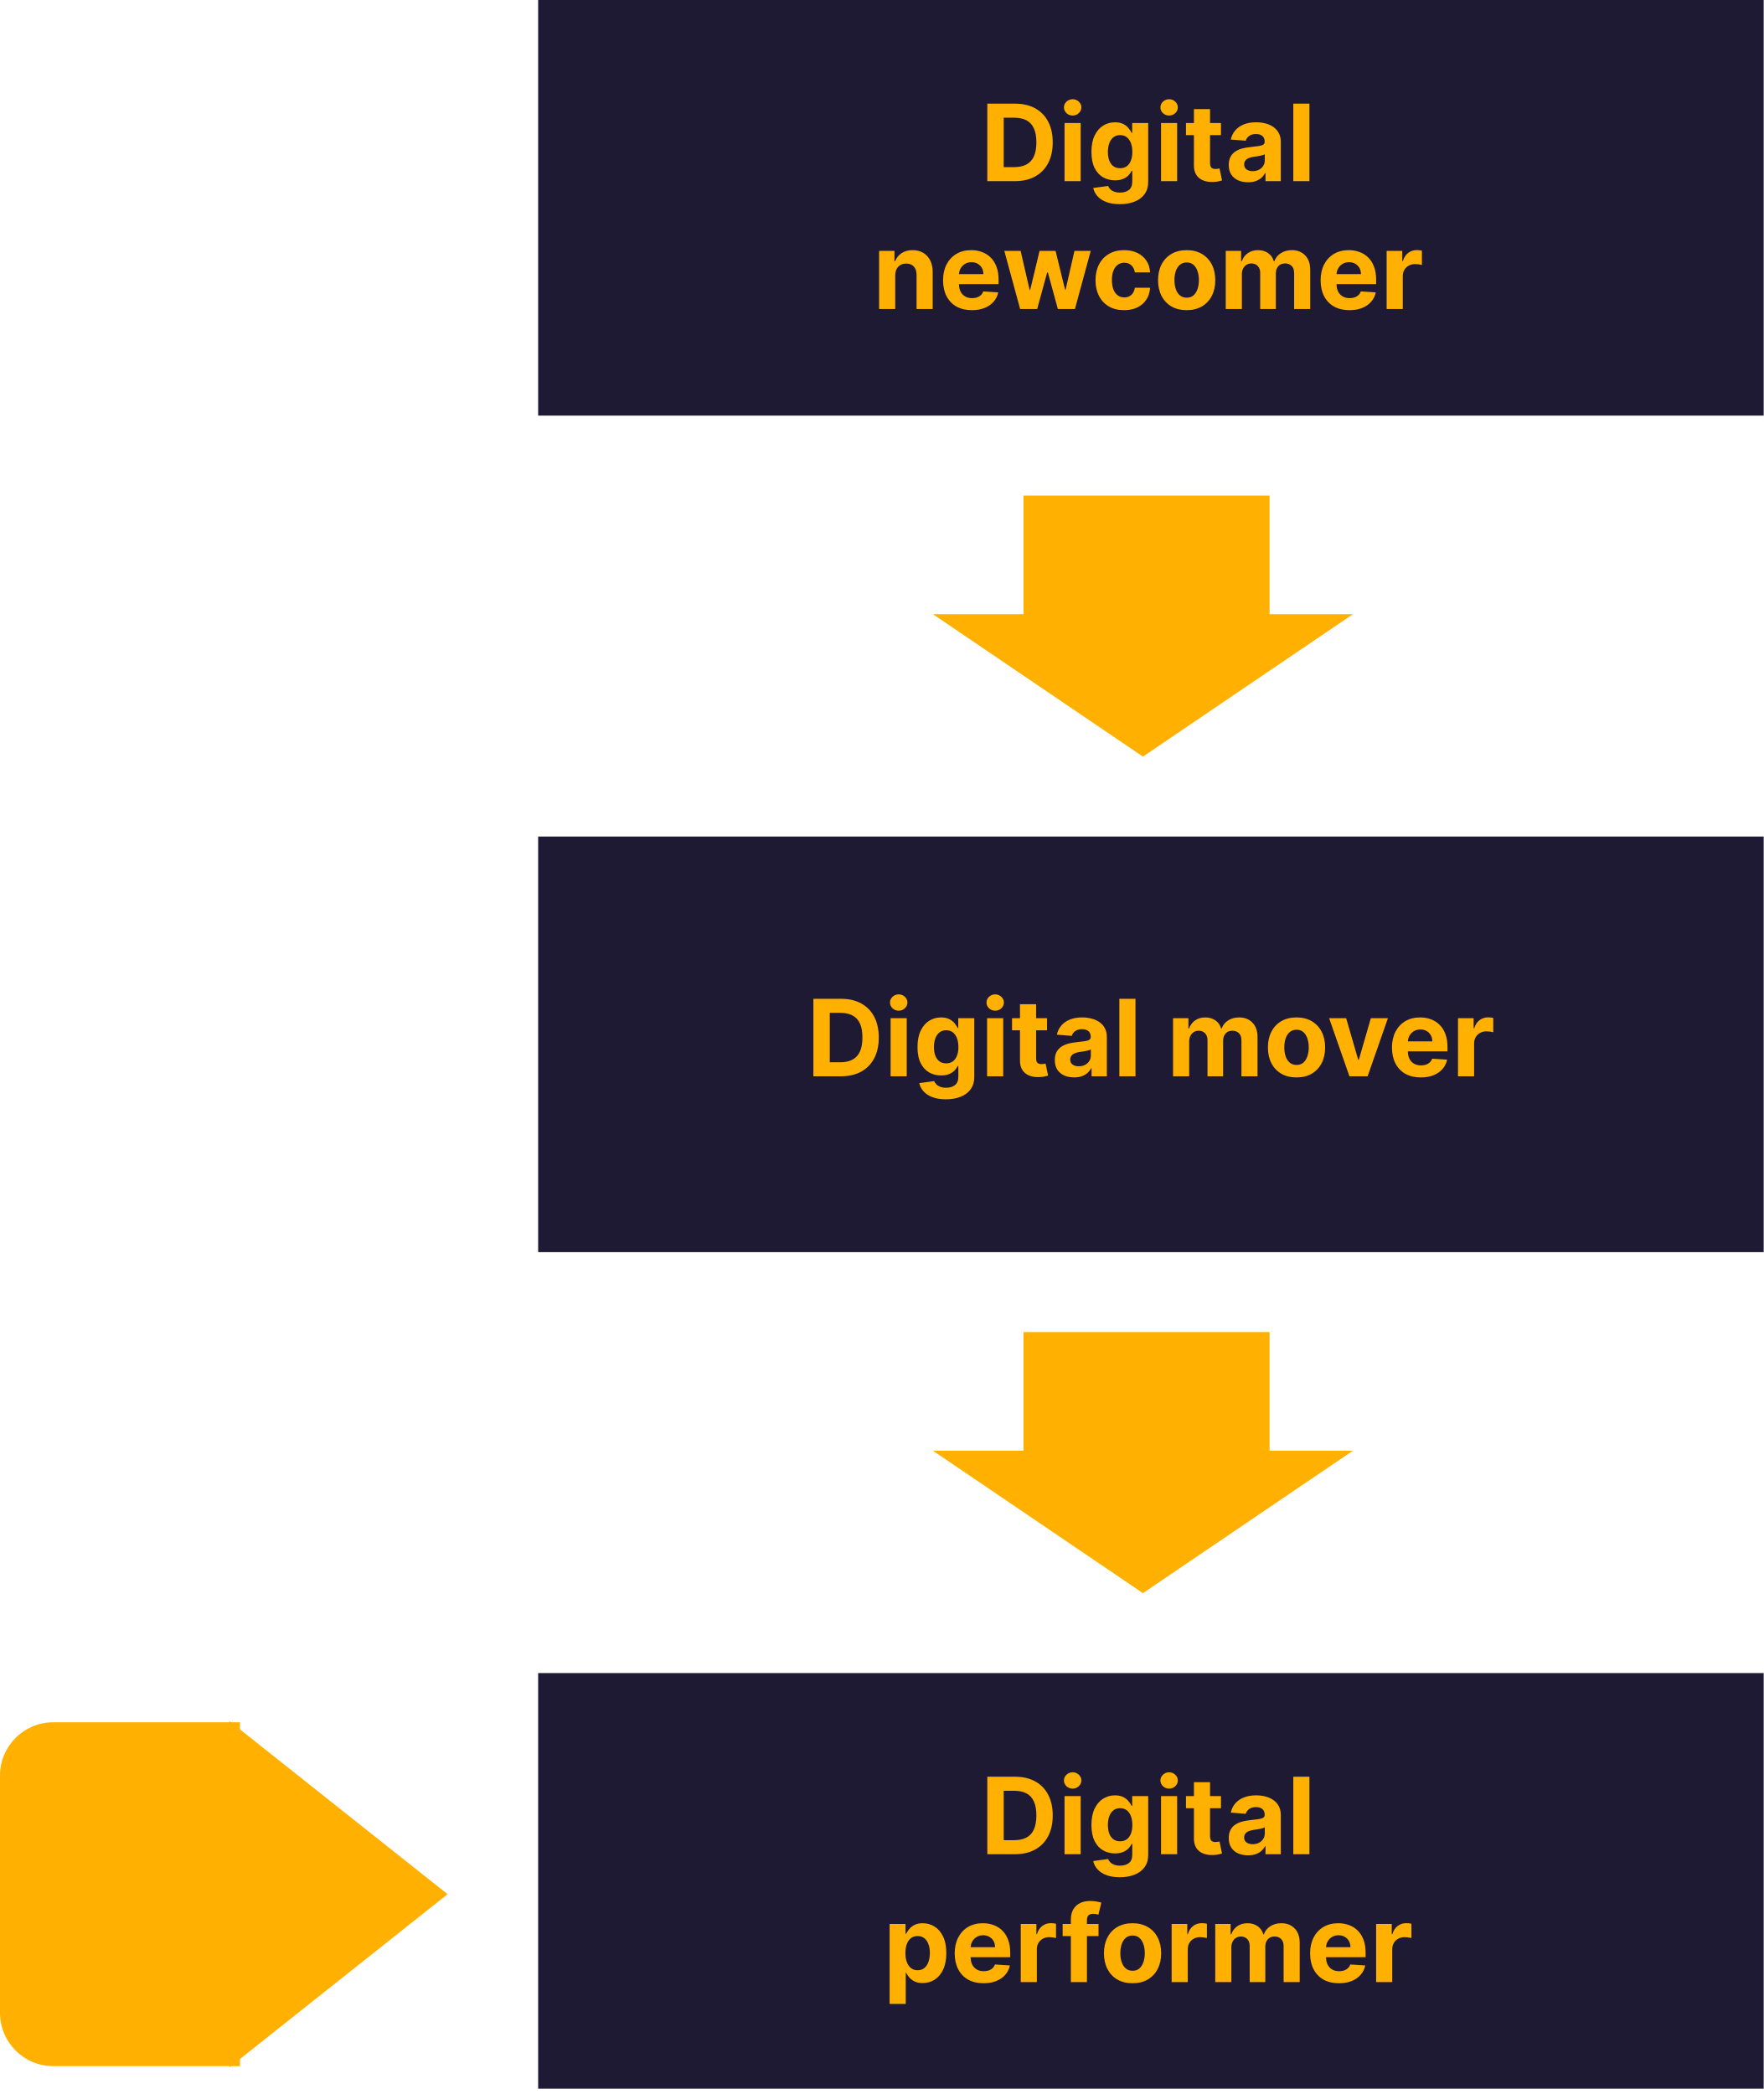
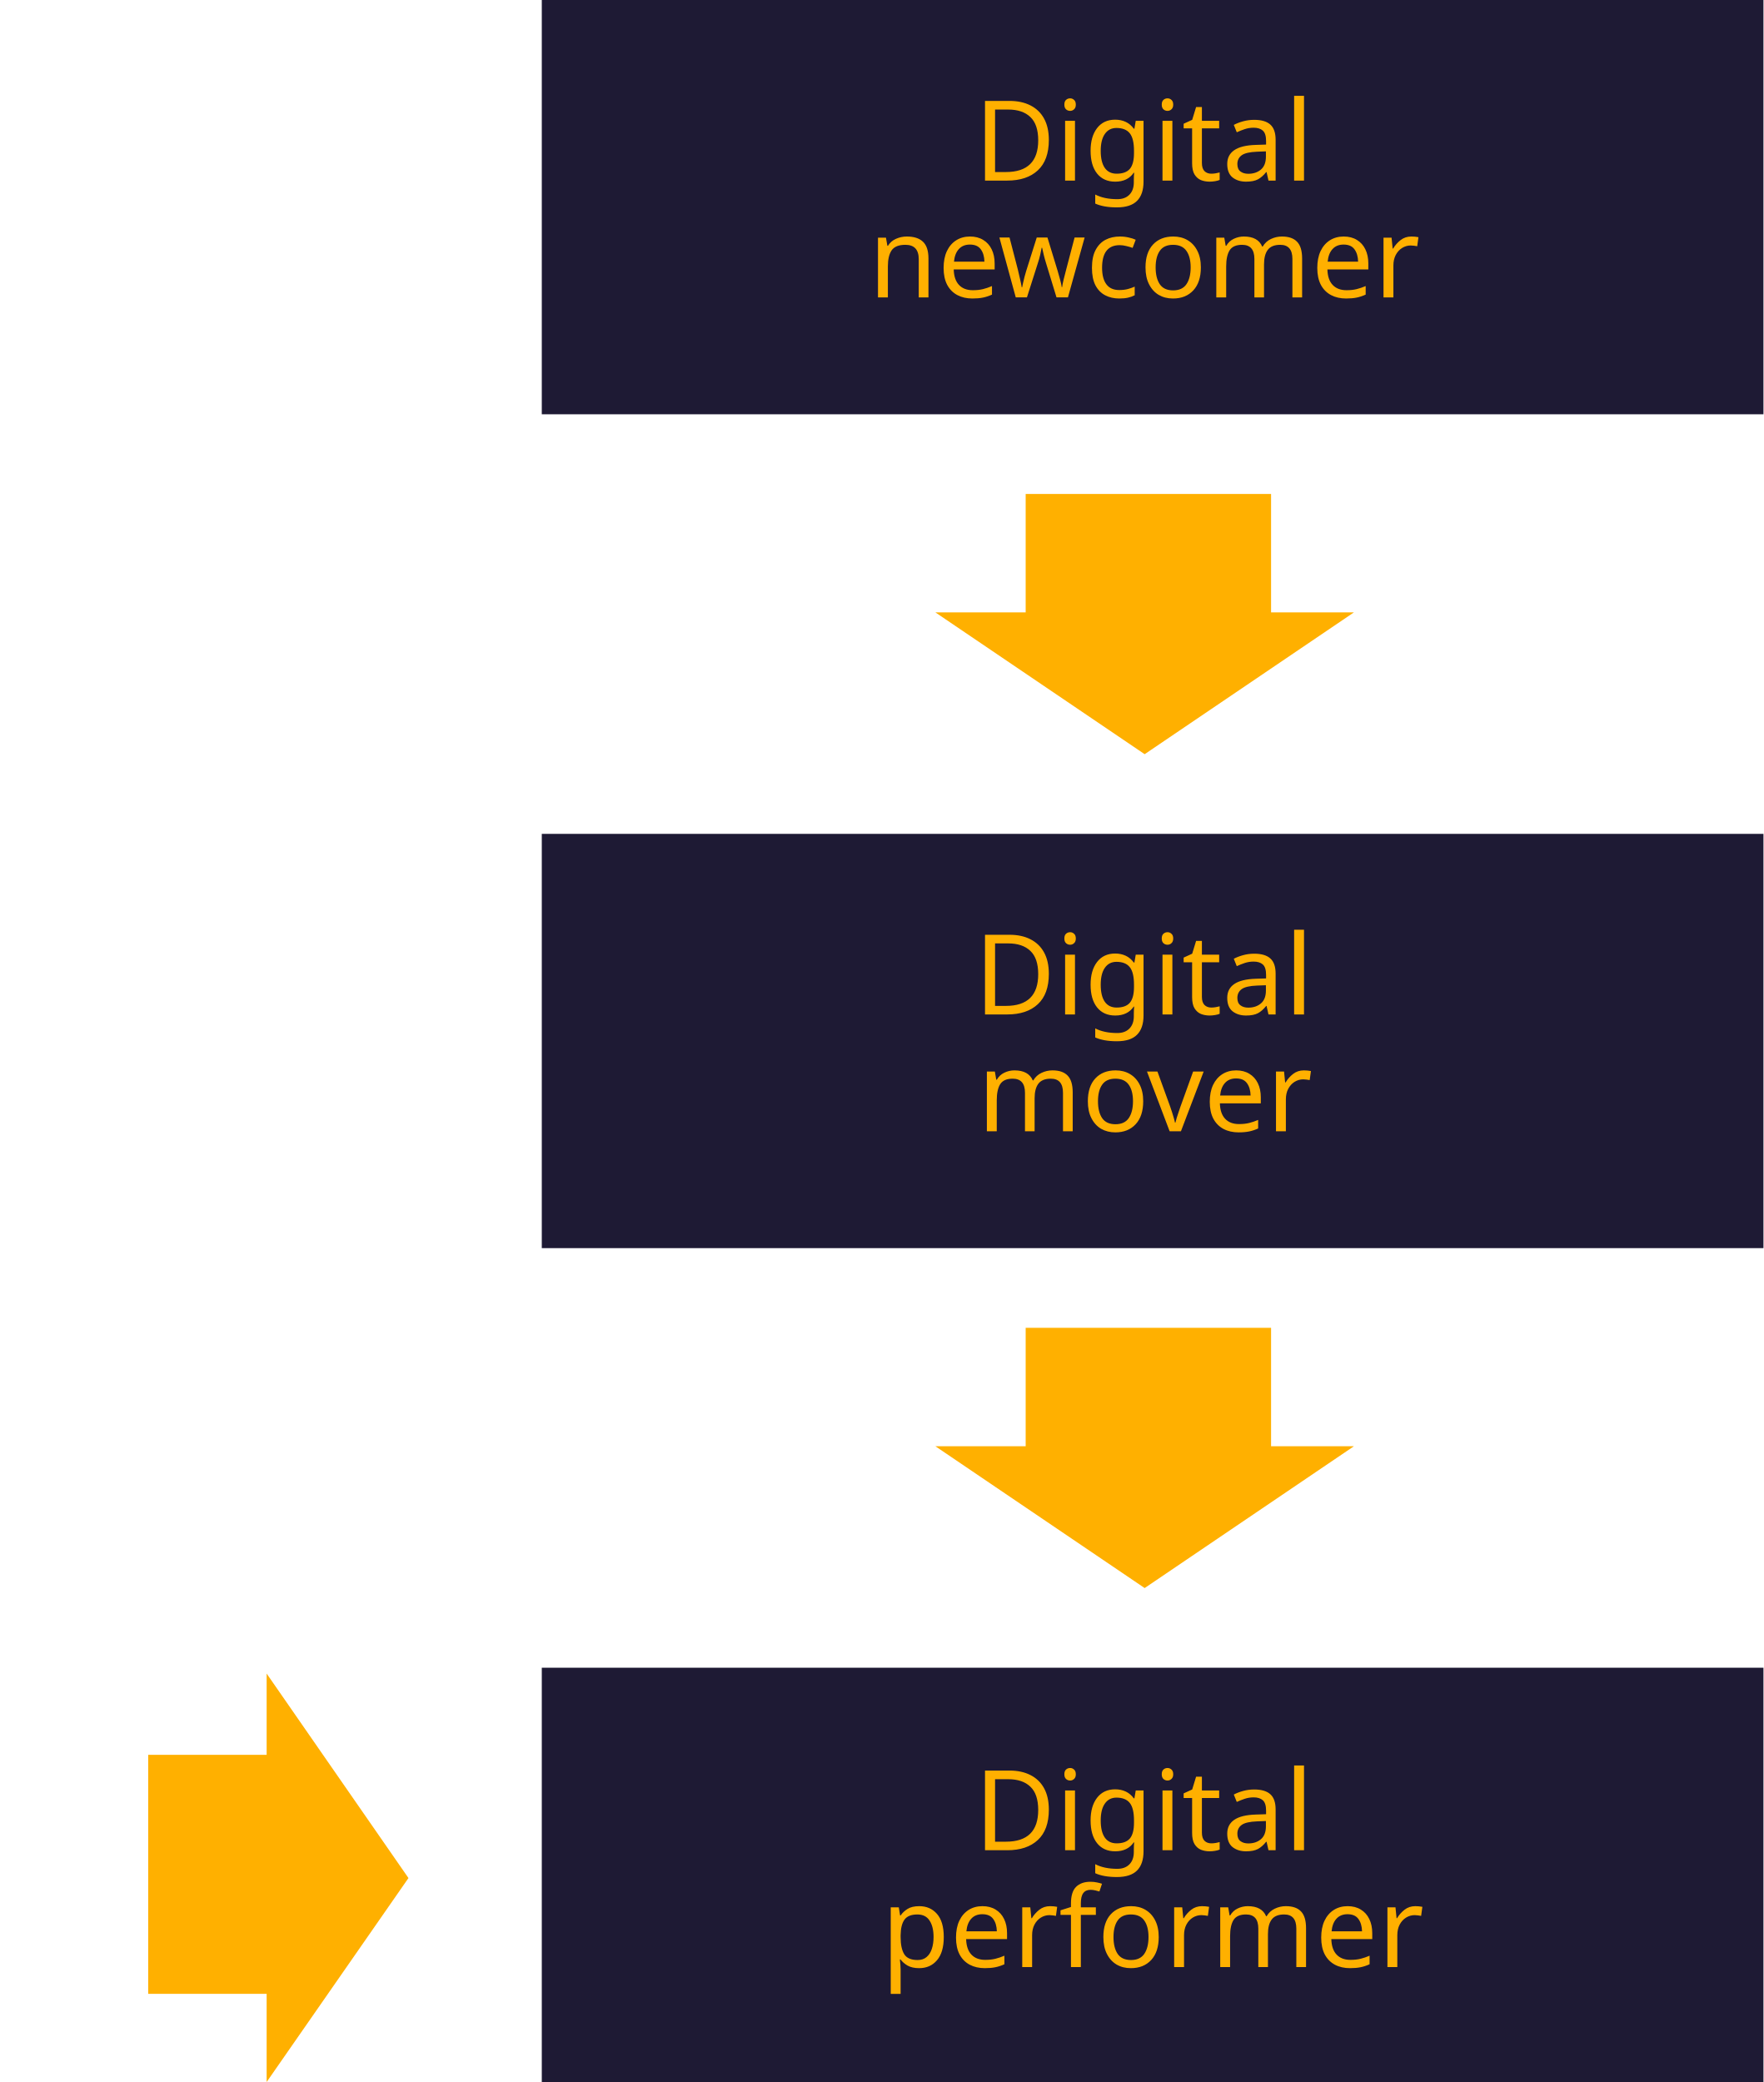
- <svg xmlns="http://www.w3.org/2000/svg" width="331" height="393" viewBox="0 0 331 393" fill="none">
-   <rect x="101" y="314" width="230" height="78" fill="#1E1A34" />
-   <path d="M190.456 348H185.299V333.455H190.498C191.961 333.455 193.221 333.746 194.277 334.328C195.333 334.906 196.145 335.737 196.713 336.821C197.286 337.905 197.572 339.203 197.572 340.713C197.572 342.228 197.286 343.53 196.713 344.619C196.145 345.708 195.328 346.544 194.262 347.126C193.202 347.709 191.933 348 190.456 348ZM188.375 345.365H190.328C191.237 345.365 192.002 345.204 192.622 344.882C193.247 344.555 193.716 344.051 194.028 343.369C194.345 342.683 194.504 341.797 194.504 340.713C194.504 339.638 194.345 338.76 194.028 338.078C193.716 337.396 193.249 336.894 192.629 336.572C192.009 336.25 191.244 336.089 190.335 336.089H188.375V345.365ZM199.793 348V337.091H202.819V348H199.793ZM201.313 335.685C200.863 335.685 200.478 335.536 200.156 335.237C199.838 334.934 199.68 334.572 199.68 334.151C199.68 333.734 199.838 333.376 200.156 333.078C200.478 332.775 200.863 332.624 201.313 332.624C201.763 332.624 202.147 332.775 202.464 333.078C202.786 333.376 202.947 333.734 202.947 334.151C202.947 334.572 202.786 334.934 202.464 335.237C202.147 335.536 201.763 335.685 201.313 335.685ZM210.157 352.318C209.177 352.318 208.337 352.183 207.636 351.913C206.94 351.648 206.386 351.286 205.974 350.827C205.562 350.367 205.295 349.851 205.172 349.278L207.97 348.902C208.055 349.12 208.19 349.323 208.375 349.513C208.559 349.702 208.803 349.854 209.106 349.967C209.414 350.086 209.788 350.145 210.228 350.145C210.886 350.145 211.429 349.984 211.855 349.662C212.286 349.345 212.501 348.812 212.501 348.064V346.068H212.373C212.241 346.371 212.042 346.658 211.777 346.928C211.511 347.197 211.171 347.418 210.754 347.588C210.337 347.759 209.84 347.844 209.262 347.844C208.443 347.844 207.698 347.654 207.025 347.276C206.358 346.892 205.825 346.307 205.427 345.521C205.034 344.731 204.838 343.732 204.838 342.524C204.838 341.288 205.039 340.256 205.441 339.428C205.844 338.599 206.379 337.979 207.047 337.567C207.719 337.155 208.455 336.949 209.255 336.949C209.866 336.949 210.377 337.053 210.789 337.261C211.201 337.465 211.533 337.721 211.784 338.028C212.039 338.331 212.236 338.63 212.373 338.923H212.487V337.091H215.491V348.107C215.491 349.035 215.264 349.811 214.809 350.436C214.355 351.061 213.725 351.53 212.92 351.842C212.12 352.16 211.199 352.318 210.157 352.318ZM210.221 345.571C210.709 345.571 211.121 345.45 211.457 345.209C211.798 344.963 212.058 344.612 212.238 344.158C212.423 343.698 212.515 343.149 212.515 342.51C212.515 341.871 212.425 341.317 212.245 340.848C212.065 340.375 211.805 340.008 211.464 339.747C211.123 339.487 210.709 339.357 210.221 339.357C209.724 339.357 209.305 339.491 208.964 339.761C208.623 340.027 208.365 340.396 208.19 340.869C208.015 341.343 207.927 341.89 207.927 342.51C207.927 343.14 208.015 343.684 208.19 344.143C208.37 344.598 208.628 344.951 208.964 345.202C209.305 345.448 209.724 345.571 210.221 345.571ZM217.899 348V337.091H220.924V348H217.899ZM219.419 335.685C218.969 335.685 218.583 335.536 218.261 335.237C217.944 334.934 217.785 334.572 217.785 334.151C217.785 333.734 217.944 333.376 218.261 333.078C218.583 332.775 218.969 332.624 219.419 332.624C219.868 332.624 220.252 332.775 220.569 333.078C220.891 333.376 221.052 333.734 221.052 334.151C221.052 334.572 220.891 334.934 220.569 335.237C220.252 335.536 219.868 335.685 219.419 335.685ZM229.151 337.091V339.364H222.581V337.091H229.151ZM224.072 334.477H227.098V344.648C227.098 344.927 227.141 345.145 227.226 345.301C227.311 345.453 227.429 345.559 227.581 345.621C227.737 345.682 227.917 345.713 228.121 345.713C228.263 345.713 228.405 345.701 228.547 345.678C228.689 345.649 228.798 345.628 228.874 345.614L229.349 347.865C229.198 347.912 228.985 347.967 228.71 348.028C228.436 348.095 228.102 348.135 227.709 348.149C226.98 348.178 226.34 348.08 225.791 347.858C225.247 347.635 224.823 347.29 224.52 346.821C224.217 346.352 224.068 345.76 224.072 345.045V334.477ZM234.232 348.206C233.536 348.206 232.916 348.085 232.371 347.844C231.827 347.598 231.396 347.235 231.079 346.757C230.766 346.274 230.61 345.673 230.61 344.953C230.61 344.347 230.721 343.838 230.944 343.426C231.166 343.014 231.469 342.683 231.853 342.432C232.237 342.181 232.672 341.991 233.16 341.864C233.652 341.736 234.168 341.646 234.708 341.594C235.343 341.527 235.854 341.466 236.242 341.409C236.63 341.348 236.912 341.258 237.087 341.139C237.263 341.021 237.35 340.846 237.35 340.614V340.571C237.35 340.121 237.208 339.773 236.924 339.527C236.645 339.281 236.247 339.158 235.731 339.158C235.186 339.158 234.753 339.278 234.431 339.52C234.109 339.757 233.896 340.055 233.792 340.415L230.994 340.188C231.136 339.525 231.415 338.952 231.832 338.469C232.248 337.981 232.786 337.607 233.444 337.347C234.107 337.081 234.874 336.949 235.745 336.949C236.351 336.949 236.931 337.02 237.485 337.162C238.044 337.304 238.539 337.524 238.969 337.822C239.405 338.121 239.748 338.504 239.999 338.973C240.25 339.437 240.376 339.993 240.376 340.642V348H237.506V346.487H237.421C237.246 346.828 237.012 347.129 236.718 347.389C236.424 347.645 236.072 347.846 235.66 347.993C235.248 348.135 234.772 348.206 234.232 348.206ZM235.099 346.118C235.544 346.118 235.937 346.03 236.278 345.855C236.619 345.675 236.886 345.434 237.08 345.131C237.274 344.828 237.371 344.484 237.371 344.101V342.943C237.277 343.005 237.147 343.062 236.981 343.114C236.82 343.161 236.638 343.206 236.434 343.249C236.23 343.286 236.027 343.322 235.823 343.355C235.62 343.384 235.435 343.41 235.269 343.433C234.914 343.485 234.604 343.568 234.339 343.682C234.074 343.795 233.868 343.949 233.721 344.143C233.574 344.333 233.501 344.57 233.501 344.854C233.501 345.266 233.65 345.58 233.948 345.798C234.251 346.011 234.635 346.118 235.099 346.118ZM245.749 333.455V348H242.723V333.455H245.749ZM166.961 376.091V361.091H169.944V362.923H170.079C170.212 362.63 170.404 362.331 170.654 362.028C170.91 361.721 171.242 361.465 171.649 361.261C172.061 361.053 172.572 360.949 173.183 360.949C173.978 360.949 174.712 361.157 175.385 361.574C176.057 361.986 176.594 362.608 176.997 363.442C177.399 364.27 177.6 365.31 177.6 366.56C177.6 367.777 177.404 368.804 177.011 369.642C176.623 370.475 176.092 371.107 175.42 371.538C174.752 371.964 174.004 372.178 173.176 372.178C172.589 372.178 172.089 372.08 171.677 371.886C171.27 371.692 170.936 371.448 170.676 371.155C170.415 370.857 170.217 370.556 170.079 370.253H169.987V376.091H166.961ZM169.923 366.545C169.923 367.194 170.013 367.76 170.193 368.243C170.373 368.726 170.633 369.102 170.974 369.372C171.315 369.637 171.729 369.77 172.217 369.77C172.709 369.77 173.126 369.635 173.467 369.365C173.808 369.09 174.066 368.712 174.241 368.229C174.421 367.741 174.511 367.18 174.511 366.545C174.511 365.916 174.423 365.362 174.248 364.884C174.073 364.405 173.815 364.031 173.474 363.761C173.133 363.491 172.714 363.357 172.217 363.357C171.725 363.357 171.308 363.487 170.967 363.747C170.631 364.008 170.373 364.377 170.193 364.855C170.013 365.333 169.923 365.897 169.923 366.545ZM184.589 372.213C183.467 372.213 182.501 371.986 181.691 371.531C180.886 371.072 180.266 370.423 179.831 369.585C179.395 368.742 179.177 367.746 179.177 366.595C179.177 365.473 179.395 364.488 179.831 363.641C180.266 362.793 180.879 362.133 181.67 361.659C182.466 361.186 183.398 360.949 184.468 360.949C185.188 360.949 185.858 361.065 186.478 361.297C187.103 361.524 187.648 361.867 188.112 362.327C188.581 362.786 188.945 363.364 189.206 364.06C189.466 364.751 189.596 365.561 189.596 366.489V367.32H180.385V365.445H186.748C186.748 365.009 186.654 364.623 186.464 364.287C186.275 363.951 186.012 363.688 185.676 363.499C185.344 363.304 184.958 363.207 184.518 363.207C184.059 363.207 183.652 363.314 183.297 363.527C182.946 363.735 182.672 364.017 182.473 364.372C182.274 364.723 182.172 365.113 182.167 365.544V367.327C182.167 367.866 182.267 368.333 182.466 368.726C182.669 369.119 182.956 369.422 183.325 369.635C183.694 369.848 184.132 369.955 184.639 369.955C184.975 369.955 185.283 369.907 185.562 369.812C185.842 369.718 186.081 369.576 186.279 369.386C186.478 369.197 186.63 368.965 186.734 368.69L189.532 368.875C189.39 369.547 189.099 370.134 188.659 370.636C188.223 371.134 187.66 371.522 186.968 371.801C186.282 372.076 185.489 372.213 184.589 372.213ZM191.571 372V361.091H194.504V362.994H194.618C194.816 362.317 195.15 361.806 195.619 361.46C196.088 361.11 196.627 360.935 197.238 360.935C197.39 360.935 197.553 360.944 197.728 360.963C197.904 360.982 198.057 361.008 198.19 361.041V363.726C198.048 363.683 197.851 363.645 197.6 363.612C197.35 363.579 197.12 363.562 196.912 363.562C196.467 363.562 196.069 363.66 195.718 363.854C195.373 364.043 195.098 364.308 194.895 364.649C194.696 364.99 194.596 365.383 194.596 365.828V372H191.571ZM206.168 361.091V363.364H199.435V361.091H206.168ZM200.976 372V360.303C200.976 359.512 201.13 358.856 201.438 358.335C201.75 357.814 202.176 357.424 202.716 357.163C203.256 356.903 203.869 356.773 204.555 356.773C205.019 356.773 205.443 356.808 205.827 356.879C206.215 356.95 206.504 357.014 206.693 357.071L206.153 359.344C206.035 359.306 205.888 359.27 205.713 359.237C205.543 359.204 205.367 359.188 205.188 359.188C204.742 359.188 204.432 359.292 204.257 359.5C204.082 359.704 203.994 359.99 203.994 360.359V372H200.976ZM212.554 372.213C211.451 372.213 210.497 371.979 209.692 371.51C208.892 371.036 208.274 370.378 207.838 369.536C207.403 368.688 207.185 367.705 207.185 366.588C207.185 365.461 207.403 364.476 207.838 363.634C208.274 362.786 208.892 362.128 209.692 361.659C210.497 361.186 211.451 360.949 212.554 360.949C213.658 360.949 214.609 361.186 215.409 361.659C216.214 362.128 216.835 362.786 217.27 363.634C217.706 364.476 217.924 365.461 217.924 366.588C217.924 367.705 217.706 368.688 217.27 369.536C216.835 370.378 216.214 371.036 215.409 371.51C214.609 371.979 213.658 372.213 212.554 372.213ZM212.569 369.869C213.07 369.869 213.489 369.727 213.826 369.443C214.162 369.154 214.415 368.761 214.586 368.264C214.761 367.767 214.848 367.201 214.848 366.567C214.848 365.932 214.761 365.366 214.586 364.869C214.415 364.372 214.162 363.979 213.826 363.69C213.489 363.402 213.07 363.257 212.569 363.257C212.062 363.257 211.636 363.402 211.29 363.69C210.949 363.979 210.691 364.372 210.516 364.869C210.346 365.366 210.26 365.932 210.26 366.567C210.26 367.201 210.346 367.767 210.516 368.264C210.691 368.761 210.949 369.154 211.29 369.443C211.636 369.727 212.062 369.869 212.569 369.869ZM219.891 372V361.091H222.824V362.994H222.938C223.137 362.317 223.471 361.806 223.939 361.46C224.408 361.11 224.948 360.935 225.559 360.935C225.71 360.935 225.873 360.944 226.049 360.963C226.224 360.982 226.378 361.008 226.51 361.041V363.726C226.368 363.683 226.172 363.645 225.921 363.612C225.67 363.579 225.44 363.562 225.232 363.562C224.787 363.562 224.389 363.66 224.039 363.854C223.693 364.043 223.418 364.308 223.215 364.649C223.016 364.99 222.917 365.383 222.917 365.828V372H219.891ZM228.075 372V361.091H230.958V363.016H231.086C231.313 362.376 231.692 361.872 232.222 361.503C232.753 361.134 233.387 360.949 234.126 360.949C234.874 360.949 235.511 361.136 236.036 361.51C236.562 361.879 236.912 362.381 237.087 363.016H237.201C237.424 362.391 237.826 361.891 238.408 361.517C238.996 361.138 239.689 360.949 240.489 360.949C241.507 360.949 242.334 361.273 242.968 361.922C243.607 362.566 243.927 363.48 243.927 364.663V372H240.908V365.26C240.908 364.654 240.747 364.199 240.425 363.896C240.103 363.593 239.701 363.442 239.218 363.442C238.669 363.442 238.24 363.617 237.933 363.967C237.625 364.313 237.471 364.77 237.471 365.338V372H234.538V365.196C234.538 364.661 234.384 364.235 234.076 363.918C233.773 363.6 233.373 363.442 232.876 363.442C232.54 363.442 232.237 363.527 231.967 363.697C231.701 363.863 231.491 364.098 231.335 364.401C231.178 364.699 231.1 365.049 231.1 365.452V372H228.075ZM251.288 372.213C250.166 372.213 249.2 371.986 248.391 371.531C247.586 371.072 246.965 370.423 246.53 369.585C246.094 368.742 245.876 367.746 245.876 366.595C245.876 365.473 246.094 364.488 246.53 363.641C246.965 362.793 247.579 362.133 248.369 361.659C249.165 361.186 250.098 360.949 251.168 360.949C251.887 360.949 252.557 361.065 253.178 361.297C253.803 361.524 254.347 361.867 254.811 362.327C255.28 362.786 255.644 363.364 255.905 364.06C256.165 364.751 256.295 365.561 256.295 366.489V367.32H247.084V365.445H253.447C253.447 365.009 253.353 364.623 253.163 364.287C252.974 363.951 252.711 363.688 252.375 363.499C252.044 363.304 251.658 363.207 251.217 363.207C250.758 363.207 250.351 363.314 249.996 363.527C249.645 363.735 249.371 364.017 249.172 364.372C248.973 364.723 248.871 365.113 248.866 365.544V367.327C248.866 367.866 248.966 368.333 249.165 368.726C249.368 369.119 249.655 369.422 250.024 369.635C250.393 369.848 250.831 369.955 251.338 369.955C251.674 369.955 251.982 369.907 252.261 369.812C252.541 369.718 252.78 369.576 252.979 369.386C253.178 369.197 253.329 368.965 253.433 368.69L256.232 368.875C256.089 369.547 255.798 370.134 255.358 370.636C254.922 371.134 254.359 371.522 253.668 371.801C252.981 372.076 252.188 372.213 251.288 372.213ZM258.27 372V361.091H261.203V362.994H261.317C261.516 362.317 261.849 361.806 262.318 361.46C262.787 361.11 263.327 360.935 263.938 360.935C264.089 360.935 264.252 360.944 264.428 360.963C264.603 360.982 264.757 361.008 264.889 361.041V363.726C264.747 363.683 264.551 363.645 264.3 363.612C264.049 363.579 263.819 363.562 263.611 363.562C263.166 363.562 262.768 363.66 262.418 363.854C262.072 364.043 261.797 364.308 261.594 364.649C261.395 364.99 261.295 365.383 261.295 365.828V372H258.27Z" fill="#FFB000" />
-   <rect x="101" width="230" height="78" fill="#1E1A34" />
-   <path d="M190.456 34H185.299V19.454H190.498C191.961 19.454 193.221 19.746 194.277 20.328C195.333 20.906 196.145 21.737 196.713 22.821C197.286 23.905 197.572 25.203 197.572 26.713C197.572 28.228 197.286 29.53 196.713 30.619C196.145 31.708 195.328 32.544 194.262 33.126C193.202 33.709 191.933 34 190.456 34ZM188.375 31.365H190.328C191.237 31.365 192.002 31.204 192.622 30.882C193.247 30.555 193.716 30.051 194.028 29.369C194.345 28.683 194.504 27.797 194.504 26.713C194.504 25.638 194.345 24.76 194.028 24.078C193.716 23.396 193.249 22.894 192.629 22.572C192.009 22.25 191.244 22.09 190.335 22.09H188.375V31.365ZM199.793 34V23.091H202.819V34H199.793ZM201.313 21.685C200.863 21.685 200.478 21.535 200.156 21.237C199.838 20.934 199.68 20.572 199.68 20.151C199.68 19.734 199.838 19.376 200.156 19.078C200.478 18.775 200.863 18.624 201.313 18.624C201.763 18.624 202.147 18.775 202.464 19.078C202.786 19.376 202.947 19.734 202.947 20.151C202.947 20.572 202.786 20.934 202.464 21.237C202.147 21.535 201.763 21.685 201.313 21.685ZM210.157 38.318C209.177 38.318 208.337 38.183 207.636 37.913C206.94 37.648 206.386 37.286 205.974 36.827C205.562 36.367 205.295 35.851 205.172 35.278L207.97 34.902C208.055 35.12 208.19 35.323 208.375 35.513C208.559 35.702 208.803 35.854 209.106 35.967C209.414 36.086 209.788 36.145 210.228 36.145C210.886 36.145 211.429 35.984 211.855 35.662C212.286 35.345 212.501 34.812 212.501 34.064V32.068H212.373C212.241 32.371 212.042 32.658 211.777 32.928C211.511 33.197 211.171 33.418 210.754 33.588C210.337 33.758 209.84 33.844 209.262 33.844C208.443 33.844 207.698 33.654 207.025 33.276C206.358 32.892 205.825 32.307 205.427 31.521C205.034 30.731 204.838 29.732 204.838 28.524C204.838 27.288 205.039 26.256 205.441 25.428C205.844 24.599 206.379 23.979 207.047 23.567C207.719 23.155 208.455 22.949 209.255 22.949C209.866 22.949 210.377 23.053 210.789 23.261C211.201 23.465 211.533 23.721 211.784 24.028C212.039 24.331 212.236 24.63 212.373 24.923H212.487V23.091H215.491V34.106C215.491 35.035 215.264 35.811 214.809 36.436C214.355 37.061 213.725 37.53 212.92 37.842C212.12 38.16 211.199 38.318 210.157 38.318ZM210.221 31.571C210.709 31.571 211.121 31.45 211.457 31.209C211.798 30.963 212.058 30.612 212.238 30.158C212.423 29.698 212.515 29.149 212.515 28.51C212.515 27.871 212.425 27.317 212.245 26.848C212.065 26.375 211.805 26.008 211.464 25.747C211.123 25.487 210.709 25.357 210.221 25.357C209.724 25.357 209.305 25.491 208.964 25.761C208.623 26.026 208.365 26.396 208.19 26.869C208.015 27.343 207.927 27.89 207.927 28.51C207.927 29.14 208.015 29.684 208.19 30.143C208.37 30.598 208.628 30.951 208.964 31.202C209.305 31.448 209.724 31.571 210.221 31.571ZM217.899 34V23.091H220.924V34H217.899ZM219.419 21.685C218.969 21.685 218.583 21.535 218.261 21.237C217.944 20.934 217.785 20.572 217.785 20.151C217.785 19.734 217.944 19.376 218.261 19.078C218.583 18.775 218.969 18.624 219.419 18.624C219.868 18.624 220.252 18.775 220.569 19.078C220.891 19.376 221.052 19.734 221.052 20.151C221.052 20.572 220.891 20.934 220.569 21.237C220.252 21.535 219.868 21.685 219.419 21.685ZM229.151 23.091V25.364H222.581V23.091H229.151ZM224.072 20.477H227.098V30.648C227.098 30.927 227.141 31.145 227.226 31.301C227.311 31.453 227.429 31.559 227.581 31.621C227.737 31.682 227.917 31.713 228.121 31.713C228.263 31.713 228.405 31.701 228.547 31.678C228.689 31.649 228.798 31.628 228.874 31.614L229.349 33.865C229.198 33.912 228.985 33.967 228.71 34.028C228.436 34.095 228.102 34.135 227.709 34.149C226.98 34.178 226.34 34.081 225.791 33.858C225.247 33.635 224.823 33.29 224.52 32.821C224.217 32.352 224.068 31.76 224.072 31.046V20.477ZM234.232 34.206C233.536 34.206 232.916 34.085 232.371 33.844C231.827 33.597 231.396 33.235 231.079 32.757C230.766 32.274 230.61 31.673 230.61 30.953C230.61 30.347 230.721 29.838 230.944 29.426C231.166 29.014 231.469 28.683 231.853 28.432C232.237 28.181 232.672 27.991 233.16 27.864C233.652 27.736 234.168 27.646 234.708 27.594C235.343 27.527 235.854 27.466 236.242 27.409C236.63 27.348 236.912 27.258 237.087 27.139C237.263 27.021 237.35 26.846 237.35 26.614V26.571C237.35 26.121 237.208 25.773 236.924 25.527C236.645 25.281 236.247 25.158 235.731 25.158C235.186 25.158 234.753 25.278 234.431 25.52C234.109 25.757 233.896 26.055 233.792 26.415L230.994 26.188C231.136 25.525 231.415 24.952 231.832 24.469C232.248 23.981 232.786 23.607 233.444 23.347C234.107 23.081 234.874 22.949 235.745 22.949C236.351 22.949 236.931 23.02 237.485 23.162C238.044 23.304 238.539 23.524 238.969 23.822C239.405 24.121 239.748 24.504 239.999 24.973C240.25 25.437 240.376 25.993 240.376 26.642V34H237.506V32.487H237.421C237.246 32.828 237.012 33.129 236.718 33.389C236.424 33.645 236.072 33.846 235.66 33.993C235.248 34.135 234.772 34.206 234.232 34.206ZM235.099 32.118C235.544 32.118 235.937 32.03 236.278 31.855C236.619 31.675 236.886 31.434 237.08 31.131C237.274 30.828 237.371 30.484 237.371 30.101V28.943C237.277 29.005 237.147 29.062 236.981 29.114C236.82 29.161 236.638 29.206 236.434 29.249C236.23 29.287 236.027 29.322 235.823 29.355C235.62 29.384 235.435 29.41 235.269 29.433C234.914 29.485 234.604 29.568 234.339 29.682C234.074 29.796 233.868 29.949 233.721 30.143C233.574 30.333 233.501 30.57 233.501 30.854C233.501 31.266 233.65 31.581 233.948 31.798C234.251 32.011 234.635 32.118 235.099 32.118ZM245.749 19.454V34H242.723V19.454H245.749ZM168.014 51.693V58H164.989V47.091H167.872V49.016H168C168.241 48.381 168.646 47.879 169.214 47.51C169.783 47.136 170.472 46.949 171.281 46.949C172.039 46.949 172.699 47.115 173.263 47.446C173.826 47.778 174.264 48.251 174.577 48.867C174.889 49.477 175.045 50.206 175.045 51.054V58H172.02V51.594C172.025 50.926 171.854 50.405 171.509 50.031C171.163 49.653 170.687 49.463 170.081 49.463C169.674 49.463 169.314 49.551 169.001 49.726C168.694 49.901 168.452 50.157 168.277 50.493C168.107 50.824 168.019 51.224 168.014 51.693ZM182.402 58.213C181.279 58.213 180.314 57.986 179.504 57.531C178.699 57.072 178.079 56.423 177.643 55.585C177.208 54.742 176.99 53.746 176.99 52.595C176.99 51.473 177.208 50.488 177.643 49.641C178.079 48.793 178.692 48.133 179.483 47.659C180.278 47.186 181.211 46.949 182.281 46.949C183.001 46.949 183.671 47.065 184.291 47.297C184.916 47.524 185.46 47.867 185.924 48.327C186.393 48.786 186.758 49.364 187.018 50.06C187.279 50.751 187.409 51.561 187.409 52.489V53.32H178.197V51.445H184.561C184.561 51.009 184.466 50.623 184.277 50.287C184.087 49.951 183.824 49.688 183.488 49.499C183.157 49.304 182.771 49.207 182.331 49.207C181.871 49.207 181.464 49.314 181.109 49.527C180.759 49.735 180.484 50.017 180.285 50.372C180.086 50.722 179.984 51.113 179.98 51.544V53.327C179.98 53.867 180.079 54.333 180.278 54.726C180.482 55.119 180.768 55.422 181.137 55.635C181.507 55.848 181.945 55.955 182.451 55.955C182.788 55.955 183.095 55.907 183.375 55.812C183.654 55.718 183.893 55.576 184.092 55.386C184.291 55.197 184.442 54.965 184.547 54.69L187.345 54.875C187.203 55.547 186.912 56.135 186.471 56.636C186.036 57.133 185.472 57.522 184.781 57.801C184.094 58.076 183.301 58.213 182.402 58.213ZM191.457 58L188.488 47.091H191.549L193.24 54.42H193.339L195.1 47.091H198.105L199.895 54.378H199.987L201.649 47.091H204.703L201.741 58H198.538L196.663 51.139H196.528L194.653 58H191.457ZM210.972 58.213C209.855 58.213 208.894 57.976 208.089 57.503C207.289 57.025 206.673 56.362 206.242 55.514C205.816 54.667 205.603 53.691 205.603 52.588C205.603 51.471 205.818 50.49 206.249 49.648C206.685 48.8 207.303 48.14 208.103 47.666C208.903 47.188 209.855 46.949 210.958 46.949C211.91 46.949 212.743 47.122 213.458 47.467C214.173 47.813 214.739 48.298 215.156 48.923C215.572 49.548 215.802 50.282 215.844 51.125H212.989C212.909 50.581 212.696 50.142 212.35 49.811C212.009 49.475 211.562 49.307 211.008 49.307C210.539 49.307 210.129 49.435 209.779 49.69C209.433 49.941 209.164 50.308 208.969 50.791C208.775 51.274 208.678 51.859 208.678 52.545C208.678 53.242 208.773 53.833 208.962 54.321C209.156 54.809 209.429 55.18 209.779 55.436C210.129 55.692 210.539 55.82 211.008 55.82C211.353 55.82 211.664 55.749 211.938 55.606C212.218 55.465 212.447 55.258 212.627 54.989C212.812 54.714 212.933 54.385 212.989 54.001H215.844C215.797 54.835 215.57 55.569 215.163 56.203C214.76 56.833 214.204 57.325 213.494 57.68C212.783 58.035 211.943 58.213 210.972 58.213ZM222.711 58.213C221.607 58.213 220.653 57.979 219.848 57.51C219.048 57.036 218.43 56.378 217.995 55.535C217.559 54.688 217.341 53.706 217.341 52.588C217.341 51.461 217.559 50.476 217.995 49.633C218.43 48.786 219.048 48.128 219.848 47.659C220.653 47.186 221.607 46.949 222.711 46.949C223.814 46.949 224.766 47.186 225.566 47.659C226.371 48.128 226.991 48.786 227.426 49.633C227.862 50.476 228.08 51.461 228.08 52.588C228.08 53.706 227.862 54.688 227.426 55.535C226.991 56.378 226.371 57.036 225.566 57.51C224.766 57.979 223.814 58.213 222.711 58.213ZM222.725 55.869C223.227 55.869 223.646 55.727 223.982 55.443C224.318 55.154 224.571 54.761 224.742 54.264C224.917 53.767 225.005 53.201 225.005 52.567C225.005 51.932 224.917 51.367 224.742 50.869C224.571 50.372 224.318 49.979 223.982 49.69C223.646 49.401 223.227 49.257 222.725 49.257C222.218 49.257 221.792 49.401 221.446 49.69C221.105 49.979 220.847 50.372 220.672 50.869C220.502 51.367 220.417 51.932 220.417 52.567C220.417 53.201 220.502 53.767 220.672 54.264C220.847 54.761 221.105 55.154 221.446 55.443C221.792 55.727 222.218 55.869 222.725 55.869ZM230.047 58V47.091H232.931V49.016H233.059C233.286 48.376 233.665 47.872 234.195 47.503C234.725 47.133 235.36 46.949 236.098 46.949C236.846 46.949 237.483 47.136 238.009 47.51C238.534 47.879 238.885 48.381 239.06 49.016H239.174C239.396 48.391 239.799 47.891 240.381 47.517C240.968 47.138 241.662 46.949 242.462 46.949C243.48 46.949 244.306 47.273 244.941 47.922C245.58 48.566 245.9 49.48 245.9 50.663V58H242.881V51.26C242.881 50.654 242.72 50.199 242.398 49.896C242.076 49.593 241.674 49.442 241.191 49.442C240.641 49.442 240.213 49.617 239.905 49.967C239.597 50.313 239.444 50.77 239.444 51.338V58H236.51V51.196C236.51 50.661 236.356 50.235 236.049 49.918C235.746 49.6 235.346 49.442 234.848 49.442C234.512 49.442 234.209 49.527 233.939 49.697C233.674 49.863 233.463 50.097 233.307 50.401C233.151 50.699 233.073 51.049 233.073 51.452V58H230.047ZM253.261 58.213C252.139 58.213 251.173 57.986 250.363 57.531C249.558 57.072 248.938 56.423 248.502 55.585C248.067 54.742 247.849 53.746 247.849 52.595C247.849 51.473 248.067 50.488 248.502 49.641C248.938 48.793 249.551 48.133 250.342 47.659C251.137 47.186 252.07 46.949 253.14 46.949C253.86 46.949 254.53 47.065 255.15 47.297C255.775 47.524 256.32 47.867 256.784 48.327C257.252 48.786 257.617 49.364 257.877 50.06C258.138 50.751 258.268 51.561 258.268 52.489V53.32H249.056V51.445H255.42C255.42 51.009 255.325 50.623 255.136 50.287C254.947 49.951 254.684 49.688 254.348 49.499C254.016 49.304 253.63 49.207 253.19 49.207C252.731 49.207 252.324 49.314 251.968 49.527C251.618 49.735 251.343 50.017 251.145 50.372C250.946 50.722 250.844 51.113 250.839 51.544V53.327C250.839 53.867 250.939 54.333 251.137 54.726C251.341 55.119 251.627 55.422 251.997 55.635C252.366 55.848 252.804 55.955 253.311 55.955C253.647 55.955 253.955 55.907 254.234 55.812C254.513 55.718 254.752 55.576 254.951 55.386C255.15 55.197 255.302 54.965 255.406 54.69L258.204 54.875C258.062 55.547 257.771 56.135 257.331 56.636C256.895 57.133 256.332 57.522 255.64 57.801C254.954 58.076 254.161 58.213 253.261 58.213ZM260.243 58V47.091H263.176V48.994H263.289C263.488 48.317 263.822 47.806 264.291 47.46C264.76 47.11 265.299 46.935 265.91 46.935C266.062 46.935 266.225 46.944 266.4 46.963C266.575 46.982 266.729 47.008 266.862 47.041V49.726C266.72 49.683 266.523 49.645 266.272 49.612C266.021 49.579 265.792 49.562 265.583 49.562C265.138 49.562 264.741 49.66 264.39 49.854C264.045 50.043 263.77 50.308 263.566 50.649C263.368 50.99 263.268 51.383 263.268 51.828V58H260.243Z" fill="#FFB000" />
-   <rect x="101" y="157" width="230" height="78" fill="#1E1A34" />
-   <path d="M157.811 202H152.655V187.455H157.854C159.317 187.455 160.576 187.746 161.632 188.328C162.688 188.906 163.5 189.737 164.068 190.821C164.641 191.905 164.928 193.203 164.928 194.713C164.928 196.228 164.641 197.53 164.068 198.619C163.5 199.708 162.683 200.544 161.618 201.126C160.557 201.709 159.288 202 157.811 202ZM155.73 199.365H157.683C158.592 199.365 159.357 199.204 159.977 198.882C160.602 198.555 161.071 198.051 161.384 197.369C161.701 196.683 161.859 195.797 161.859 194.713C161.859 193.638 161.701 192.76 161.384 192.078C161.071 191.396 160.605 190.894 159.984 190.572C159.364 190.25 158.599 190.089 157.69 190.089H155.73V199.365ZM167.149 202V191.091H170.174V202H167.149ZM168.669 189.685C168.219 189.685 167.833 189.536 167.511 189.237C167.194 188.934 167.035 188.572 167.035 188.151C167.035 187.734 167.194 187.376 167.511 187.078C167.833 186.775 168.219 186.624 168.669 186.624C169.118 186.624 169.502 186.775 169.819 187.078C170.141 187.376 170.302 187.734 170.302 188.151C170.302 188.572 170.141 188.934 169.819 189.237C169.502 189.536 169.118 189.685 168.669 189.685ZM177.513 206.318C176.533 206.318 175.692 206.183 174.991 205.913C174.295 205.648 173.741 205.286 173.33 204.827C172.918 204.367 172.65 203.851 172.527 203.278L175.325 202.902C175.411 203.12 175.545 203.323 175.73 203.513C175.915 203.702 176.159 203.854 176.462 203.967C176.769 204.086 177.143 204.145 177.584 204.145C178.242 204.145 178.784 203.984 179.21 203.662C179.641 203.345 179.857 202.812 179.857 202.064V200.068H179.729C179.596 200.371 179.397 200.658 179.132 200.928C178.867 201.197 178.526 201.418 178.109 201.588C177.693 201.759 177.196 201.844 176.618 201.844C175.799 201.844 175.053 201.654 174.381 201.276C173.713 200.892 173.18 200.307 172.783 199.521C172.39 198.731 172.193 197.732 172.193 196.524C172.193 195.288 172.394 194.256 172.797 193.428C173.199 192.599 173.734 191.979 174.402 191.567C175.074 191.155 175.811 190.949 176.611 190.949C177.222 190.949 177.733 191.053 178.145 191.261C178.557 191.465 178.888 191.721 179.139 192.028C179.395 192.331 179.591 192.63 179.729 192.923H179.842V191.091H182.847V202.107C182.847 203.035 182.619 203.811 182.165 204.436C181.71 205.061 181.08 205.53 180.276 205.842C179.475 206.16 178.554 206.318 177.513 206.318ZM177.577 199.571C178.064 199.571 178.476 199.45 178.812 199.209C179.153 198.963 179.414 198.612 179.594 198.158C179.778 197.698 179.871 197.149 179.871 196.51C179.871 195.871 179.781 195.317 179.601 194.848C179.421 194.375 179.161 194.008 178.82 193.747C178.479 193.487 178.064 193.357 177.577 193.357C177.08 193.357 176.661 193.491 176.32 193.761C175.979 194.027 175.721 194.396 175.545 194.869C175.37 195.343 175.283 195.89 175.283 196.51C175.283 197.14 175.37 197.684 175.545 198.143C175.725 198.598 175.983 198.951 176.32 199.202C176.661 199.448 177.08 199.571 177.577 199.571ZM185.254 202V191.091H188.28V202H185.254ZM186.774 189.685C186.324 189.685 185.938 189.536 185.616 189.237C185.299 188.934 185.141 188.572 185.141 188.151C185.141 187.734 185.299 187.376 185.616 187.078C185.938 186.775 186.324 186.624 186.774 186.624C187.224 186.624 187.607 186.775 187.925 187.078C188.247 187.376 188.408 187.734 188.408 188.151C188.408 188.572 188.247 188.934 187.925 189.237C187.607 189.536 187.224 189.685 186.774 189.685ZM196.506 191.091V193.364H189.936V191.091H196.506ZM191.428 188.477H194.453V198.648C194.453 198.927 194.496 199.145 194.581 199.301C194.667 199.453 194.785 199.559 194.936 199.621C195.093 199.682 195.273 199.713 195.476 199.713C195.618 199.713 195.76 199.701 195.902 199.678C196.044 199.649 196.153 199.628 196.229 199.614L196.705 201.865C196.553 201.912 196.34 201.967 196.066 202.028C195.791 202.095 195.457 202.135 195.064 202.149C194.335 202.178 193.696 202.08 193.147 201.858C192.602 201.635 192.178 201.29 191.875 200.821C191.572 200.352 191.423 199.76 191.428 199.045V188.477ZM201.588 202.206C200.892 202.206 200.271 202.085 199.727 201.844C199.182 201.598 198.752 201.235 198.434 200.757C198.122 200.274 197.966 199.673 197.966 198.953C197.966 198.347 198.077 197.838 198.299 197.426C198.522 197.014 198.825 196.683 199.208 196.432C199.592 196.181 200.028 195.991 200.515 195.864C201.008 195.736 201.524 195.646 202.064 195.594C202.698 195.527 203.209 195.466 203.598 195.409C203.986 195.348 204.268 195.258 204.443 195.139C204.618 195.021 204.706 194.846 204.706 194.614V194.571C204.706 194.121 204.564 193.773 204.279 193.527C204 193.281 203.602 193.158 203.086 193.158C202.542 193.158 202.109 193.278 201.787 193.52C201.465 193.757 201.252 194.055 201.147 194.415L198.349 194.188C198.491 193.525 198.77 192.952 199.187 192.469C199.604 191.981 200.141 191.607 200.799 191.347C201.462 191.081 202.229 190.949 203.1 190.949C203.707 190.949 204.287 191.02 204.841 191.162C205.399 191.304 205.894 191.524 206.325 191.822C206.761 192.121 207.104 192.504 207.355 192.973C207.606 193.437 207.731 193.993 207.731 194.642V202H204.862V200.487H204.777C204.601 200.828 204.367 201.129 204.074 201.389C203.78 201.645 203.427 201.846 203.015 201.993C202.603 202.135 202.127 202.206 201.588 202.206ZM202.454 200.118C202.899 200.118 203.292 200.03 203.633 199.855C203.974 199.675 204.242 199.434 204.436 199.131C204.63 198.828 204.727 198.484 204.727 198.101V196.943C204.632 197.005 204.502 197.062 204.336 197.114C204.175 197.161 203.993 197.206 203.789 197.249C203.586 197.286 203.382 197.322 203.179 197.355C202.975 197.384 202.79 197.41 202.625 197.433C202.27 197.485 201.959 197.568 201.694 197.682C201.429 197.795 201.223 197.949 201.076 198.143C200.93 198.333 200.856 198.57 200.856 198.854C200.856 199.266 201.005 199.58 201.304 199.798C201.607 200.011 201.99 200.118 202.454 200.118ZM213.104 187.455V202H210.078V187.455H213.104ZM220.157 202V191.091H223.04V193.016H223.168C223.395 192.376 223.774 191.872 224.304 191.503C224.835 191.134 225.469 190.949 226.208 190.949C226.956 190.949 227.593 191.136 228.118 191.51C228.644 191.879 228.994 192.381 229.169 193.016H229.283C229.506 192.391 229.908 191.891 230.49 191.517C231.078 191.138 231.771 190.949 232.571 190.949C233.589 190.949 234.416 191.273 235.05 191.922C235.689 192.566 236.009 193.48 236.009 194.663V202H232.99V195.26C232.99 194.654 232.829 194.199 232.507 193.896C232.185 193.593 231.783 193.442 231.3 193.442C230.751 193.442 230.322 193.617 230.015 193.967C229.707 194.313 229.553 194.77 229.553 195.338V202H226.62V195.196C226.62 194.661 226.466 194.235 226.158 193.918C225.855 193.6 225.455 193.442 224.958 193.442C224.622 193.442 224.319 193.527 224.049 193.697C223.783 193.863 223.573 194.098 223.417 194.401C223.26 194.699 223.182 195.049 223.182 195.452V202H220.157ZM243.328 202.213C242.225 202.213 241.27 201.979 240.466 201.51C239.665 201.036 239.047 200.378 238.612 199.536C238.176 198.688 237.958 197.705 237.958 196.588C237.958 195.461 238.176 194.476 238.612 193.634C239.047 192.786 239.665 192.128 240.466 191.659C241.27 191.186 242.225 190.949 243.328 190.949C244.431 190.949 245.383 191.186 246.183 191.659C246.988 192.128 247.608 192.786 248.044 193.634C248.479 194.476 248.697 195.461 248.697 196.588C248.697 197.705 248.479 198.688 248.044 199.536C247.608 200.378 246.988 201.036 246.183 201.51C245.383 201.979 244.431 202.213 243.328 202.213ZM243.342 199.869C243.844 199.869 244.263 199.727 244.599 199.443C244.935 199.154 245.189 198.761 245.359 198.264C245.534 197.767 245.622 197.201 245.622 196.567C245.622 195.932 245.534 195.366 245.359 194.869C245.189 194.372 244.935 193.979 244.599 193.69C244.263 193.402 243.844 193.257 243.342 193.257C242.835 193.257 242.409 193.402 242.064 193.69C241.723 193.979 241.465 194.372 241.289 194.869C241.119 195.366 241.034 195.932 241.034 196.567C241.034 197.201 241.119 197.767 241.289 198.264C241.465 198.761 241.723 199.154 242.064 199.443C242.409 199.727 242.835 199.869 243.342 199.869ZM260.483 191.091L256.669 202H253.26L249.446 191.091H252.642L254.908 198.896H255.022L257.28 191.091H260.483ZM266.652 202.213C265.529 202.213 264.564 201.986 263.754 201.531C262.949 201.072 262.329 200.423 261.893 199.585C261.458 198.742 261.24 197.746 261.24 196.595C261.24 195.473 261.458 194.488 261.893 193.641C262.329 192.793 262.942 192.133 263.733 191.659C264.528 191.186 265.461 190.949 266.531 190.949C267.251 190.949 267.921 191.065 268.541 191.297C269.166 191.524 269.71 191.867 270.174 192.327C270.643 192.786 271.008 193.364 271.268 194.06C271.529 194.751 271.659 195.561 271.659 196.489V197.32H262.447V195.445H268.811C268.811 195.009 268.716 194.623 268.527 194.287C268.337 193.951 268.074 193.688 267.738 193.499C267.407 193.304 267.021 193.207 266.581 193.207C266.121 193.207 265.714 193.314 265.359 193.527C265.009 193.735 264.734 194.017 264.535 194.372C264.336 194.723 264.234 195.113 264.23 195.544V197.327C264.23 197.866 264.329 198.333 264.528 198.726C264.732 199.119 265.018 199.422 265.387 199.635C265.757 199.848 266.195 199.955 266.701 199.955C267.038 199.955 267.345 199.907 267.625 199.812C267.904 199.718 268.143 199.576 268.342 199.386C268.541 199.197 268.692 198.965 268.797 198.69L271.595 198.875C271.453 199.547 271.162 200.134 270.721 200.636C270.286 201.134 269.722 201.522 269.031 201.801C268.344 202.076 267.551 202.213 266.652 202.213ZM273.633 202V191.091H276.566V192.994H276.68C276.879 192.317 277.213 191.806 277.681 191.46C278.15 191.11 278.69 190.935 279.301 190.935C279.452 190.935 279.616 190.944 279.791 190.963C279.966 190.982 280.12 191.008 280.252 191.041V193.726C280.11 193.683 279.914 193.645 279.663 193.612C279.412 193.579 279.182 193.562 278.974 193.562C278.529 193.562 278.131 193.66 277.781 193.854C277.435 194.043 277.161 194.308 276.957 194.649C276.758 194.99 276.659 195.383 276.659 195.828V202H273.633Z" fill="#FFB000" />
-   <rect x="238.269" y="93" width="26.727" height="46.179" transform="rotate(90 238.269 93)" fill="#FFB000" />
-   <path d="M214.5 142L175.096 115.273L253.904 115.273L214.5 142Z" fill="#FFB000" />
-   <rect x="238.269" y="250" width="26.727" height="46.179" transform="rotate(90 238.269 250)" fill="#FFB000" />
-   <path d="M214.5 299L175.096 272.273L253.904 272.273L214.5 299Z" fill="#FFB000" />
-   <path d="M45.031 323.233L45.031 387.767H10C4.477 387.767 0 383.29 0 377.767L0 333.233C0 327.71 4.477 323.233 10 323.233H45.031Z" fill="#FFB000" />
-   <path d="M84 355.5L43.083 387.976L43.083 323.024L84 355.5Z" fill="#FFB000" />
+ <svg xmlns="http://www.w3.org/2000/svg" version="1.1" id="Layer_1" x="0px" y="0px" viewBox="0 0 332 392" style="enable-background:new 0 0 332 392;" xml:space="preserve">
+   <style type="text/css">
+ 	.st0{fill:#1E1A34;}
+ 	.st1{fill:#FFB000;}
+ 	.st2{font-family:'Arial-BoldMT';}
+ 	.st3{font-size:21px;}
+ </style>
+   <rect x="102" y="314" class="st0" width="230" height="78" />
+   <rect x="102" y="0" class="st0" width="230" height="78" />
+   <rect x="102" y="157" class="st0" width="230" height="78" />
+   <polygon class="st1" points="239.3,115.3 239.3,93 193.1,93 193.1,115.3 176.1,115.3 215.5,142 254.9,115.3 " />
+   <polygon class="st1" points="50.2,330.4 27.9,330.4 27.9,375.4 50.2,375.4 50.2,392 76.9,353.6 50.2,315.1 " />
+   <polygon class="st1" points="239.3,272.3 239.3,250 193.1,250 193.1,272.3 176.1,272.3 215.5,299 254.9,272.3 " />
+   <text transform="matrix(1 0 0 1 183.415 348.3627)">
+     <tspan x="0" y="0" class="st1 st2 st3">Digital</tspan>
+     <tspan x="-17.5" y="22" class="st1 st2 st3">performer</tspan>
+   </text>
+   <text transform="matrix(1 0 0 1 183.415 191)">
+     <tspan x="0" y="0" class="st1 st2 st3">Digital</tspan>
+     <tspan x="0.6" y="22" class="st1 st2 st3">mover</tspan>
+   </text>
+   <text transform="matrix(1 0 0 1 183.415 34.0001)">
+     <tspan x="0" y="0" class="st1 st2 st3">Digital</tspan>
+     <tspan x="-19.9" y="22" class="st1 st2 st3">newcomer</tspan>
+   </text>
</svg>
